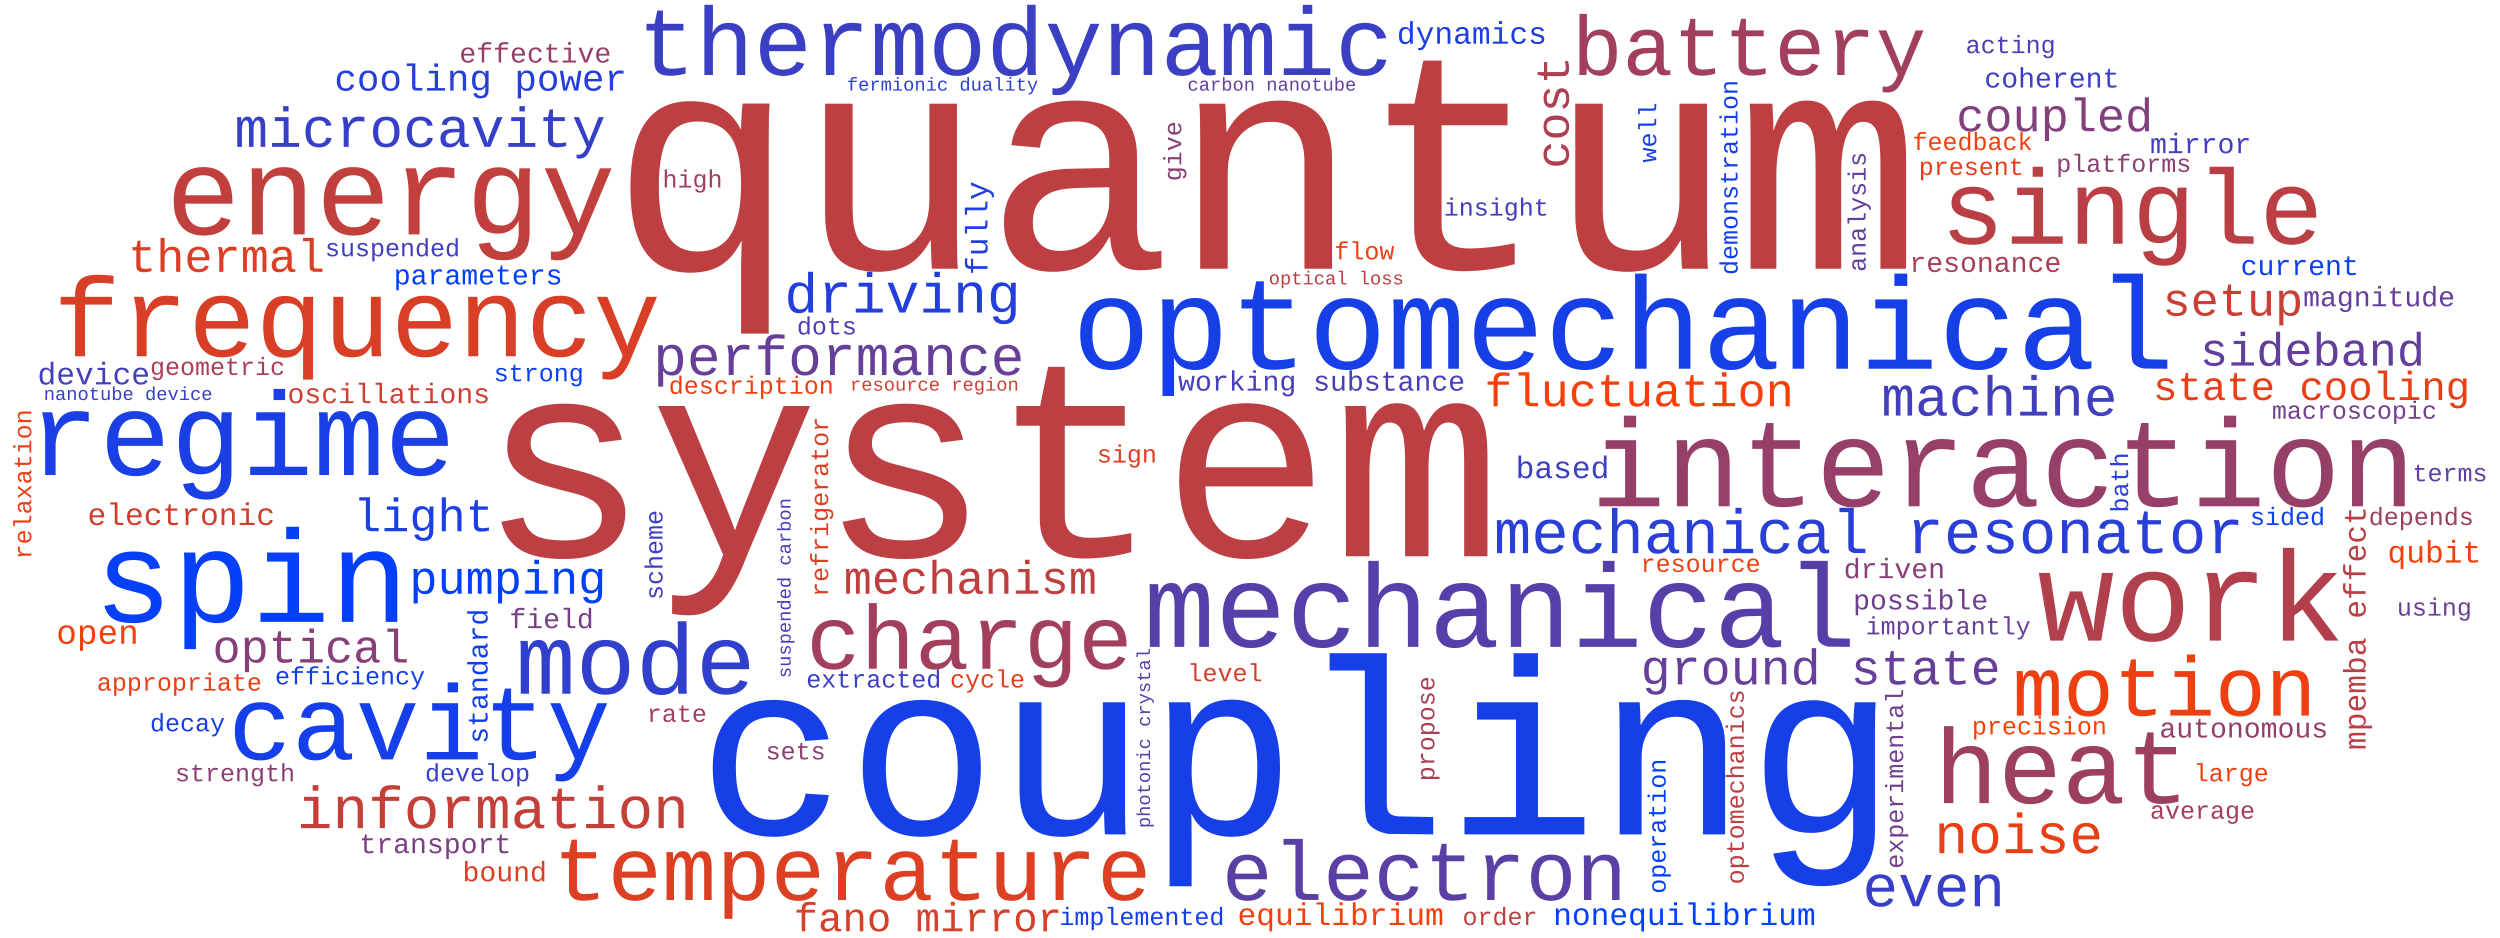
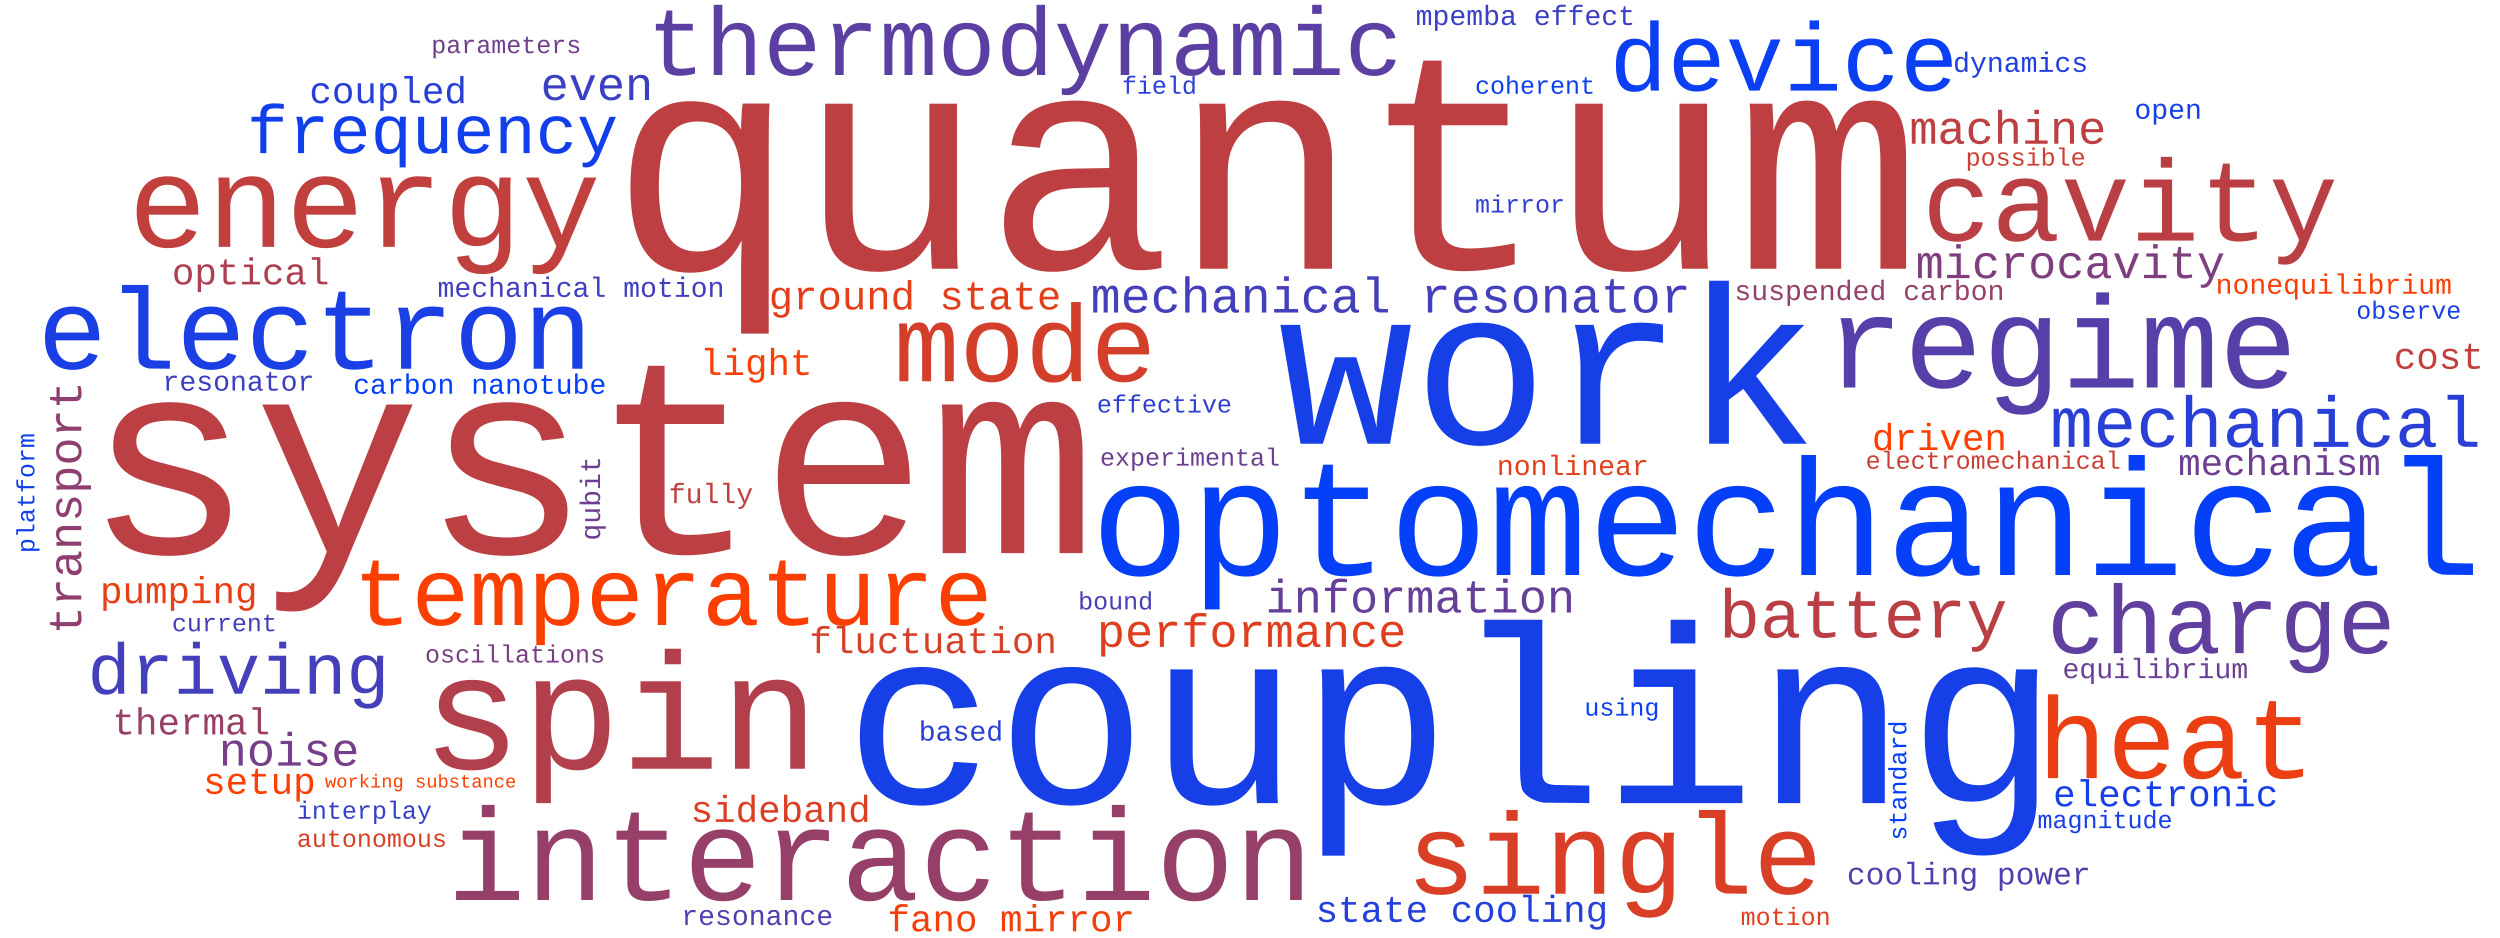
<svg xmlns="http://www.w3.org/2000/svg" width="800" height="300">
  <style>text{font-family:'Liberation Mono';font-weight:normal;font-style:normal;}</style>
  <rect width="100%" height="100%" style="fill:#ffffff00" />
  <text transform="translate(195,86)" font-size="100" style="fill:#BD3F41FF">quantum</text>
-   <text transform="translate(153,178)" font-size="91" style="fill:#BB3F43FF">system</text>
-   <text transform="translate(223,267)" font-size="80" style="fill:#163FE8FF">coupling</text>
-   <text transform="translate(343,118)" font-size="42" style="fill:#173FE7FF">optomechanical</text>
-   <text transform="translate(30,199)" font-size="42" style="fill:#063FF8FF">spin</text>
-   <text transform="translate(652,205)" font-size="41" style="fill:#B23F4CFF">work</text>
-   <text transform="translate(509,162)" font-size="40" style="fill:#963F68FF">interaction</text>
-   <text transform="translate(53,75)" font-size="40" style="fill:#C13F3DFF">energy</text>
-   <text transform="translate(366,207)" font-size="38" style="fill:#563FA8FF">mechanical</text>
-   <text transform="translate(9,152)" font-size="38" style="fill:#1A3FE4FF">regime</text>
-   <text transform="translate(17,114)" font-size="36" style="fill:#D83F26FF">frequency</text>
-   <text transform="translate(621,78)" font-size="34" style="fill:#BA3F44FF">single</text>
-   <text transform="translate(73,243)" font-size="34" style="fill:#143FEAFF">cavity</text>
-   <text transform="translate(619,257)" font-size="34" style="fill:#9D3F61FF">heat</text>
-   <text transform="translate(165,222)" font-size="32" style="fill:#313FCDFF">mode</text>
-   <text transform="translate(204,24)" font-size="31" style="fill:#3A3FC4FF">thermodynamic</text>
-   <text transform="translate(177,288)" font-size="29" style="fill:#DC3F22FF">temperature</text>
-   <text transform="translate(258,214)" font-size="29" style="fill:#A23F5CFF">charge</text>
-   <text transform="translate(391,288)" font-size="27" style="fill:#5A3FA4FF">electron</text>
-   <text transform="translate(644,229)" font-size="27" style="fill:#EE3F10FF">motion</text>
-   <text transform="translate(503,24)" font-size="27" style="fill:#A13F5DFF">battery</text>
-   <text transform="translate(478,177)" font-size="20" style="fill:#293FD5FF">mechanical resonator</text>
-   <text transform="translate(596,290)" font-size="19" style="fill:#383FC6FF">even</text>
-   <text transform="translate(95,265)" font-size="19" style="fill:#C53F39FF">information</text>
-   <text transform="translate(209,120)" font-size="18" style="fill:#663F98FF">performance</text>
-   <text transform="translate(75,47)" font-size="18" style="fill:#363FC8FF">microcavity</text>
-   <text transform="translate(619,273)" font-size="18" style="fill:#E93F15FF">noise</text>
-   <text transform="translate(251,100)" font-size="18" style="fill:#233FDBFF">driving</text>
-   <text transform="translate(602,133)" font-size="18" style="fill:#423FBCFF">machine</text>
-   <text transform="translate(525,219)" font-size="16" style="fill:#653F99FF">ground state</text>
-   <text transform="translate(626,42)" font-size="15" style="fill:#813F7DFF">coupled</text>
-   <text transform="translate(41,87)" font-size="15" style="fill:#DB3F23FF">thermal</text>
-   <text transform="translate(692,101)" font-size="15" style="fill:#C93F35FF">setup</text>
-   <text transform="translate(704,117)" font-size="15" style="fill:#623F9CFF">sideband</text>
-   <text transform="translate(68,212)" font-size="15" style="fill:#863F78FF">optical</text>
-   <text transform="translate(502,54) rotate(-90)" font-size="15" style="fill:#AD3F51FF">cost</text>
-   <text transform="translate(270,190)" font-size="15" style="fill:#BF3F3FFF">mechanism</text>
-   <text transform="translate(113,170)" font-size="15" style="fill:#1C3FE2FF">light</text>
-   <text transform="translate(131,190)" font-size="15" style="fill:#003FFEFF">pumping</text>
-   <text transform="translate(475,130)" font-size="15" style="fill:#F73F07FF">fluctuation</text>
-   <text transform="translate(689,128)" font-size="13" style="fill:#E83F16FF">state cooling</text>
-   <text transform="translate(254,298)" font-size="13" style="fill:#D63F28FF">fano mirror</text>
-   <text transform="translate(107,29)" font-size="12" style="fill:#263FD8FF">cooling power</text>
-   <text transform="translate(18,206)" font-size="11" style="fill:#F33F0BFF">open</text>
-   <text transform="translate(497,296)" font-size="10" style="fill:#003FFEFF">nonequilibrium</text>
-   <text transform="translate(447,14)" font-size="10" style="fill:#1C3FE2FF">dynamics</text>
-   <text transform="translate(485,153)" font-size="10" style="fill:#3D3FC1FF">based</text>
-   <text transform="translate(396,296)" font-size="10" style="fill:#F13F0DFF">equilibrium</text>
-   <text transform="translate(28,168)" font-size="10" style="fill:#D03F2EFF">electronic</text>
-   <text transform="translate(316,88) rotate(-90)" font-size="10" style="fill:#203FDEFF">fully</text>
-   <text transform="translate(12,123)" font-size="10" style="fill:#433FBBFF">device</text>
-   <text transform="translate(764,180)" font-size="10" style="fill:#F53F09FF">qubit</text>
-   <text transform="translate(757,240) rotate(-90)" font-size="10" style="fill:#BA3F44FF">mpemba effect</text>
-   <text transform="translate(737,98)" font-size="9" style="fill:#653F99FF">magnitude</text>
-   <text transform="translate(593,195)" font-size="9" style="fill:#6F3F8FFF">possible</text>
-   <text transform="translate(688,49)" font-size="9" style="fill:#3F3FBFFF">mirror</text>
-   <text transform="translate(147,20)" font-size="9" style="fill:#963F68FF">effective</text>
-   <text transform="translate(126,91)" font-size="9" style="fill:#013FFDFF">parameters</text>
-   <text transform="translate(635,28)" font-size="9" style="fill:#3A3FC4FF">coherent</text>
-   <text transform="translate(156,238) rotate(-90)" font-size="9" style="fill:#123FECFF">standard</text>
-   <text transform="translate(115,273)" font-size="9" style="fill:#7B3F83FF">transport</text>
-   <text transform="translate(691,236)" font-size="9" style="fill:#923F6CFF">autonomous</text>
-   <text transform="translate(92,129)" font-size="9" style="fill:#CD3F31FF">oscillations</text>
-   <text transform="translate(611,87)" font-size="9" style="fill:#A83F56FF">resonance</text>
-   <text transform="translate(163,201)" font-size="9" style="fill:#773F87FF">field</text>
-   <text transform="translate(717,88)" font-size="9" style="fill:#0F3FEFFF">current</text>
-   <text transform="translate(148,282)" font-size="9" style="fill:#DB3F23FF">bound</text>
-   <text transform="translate(590,185)" font-size="9" style="fill:#883F76FF">driven</text>
-   <text transform="translate(377,125)" font-size="9" style="fill:#473FB7FF">working substance</text>
-   <text transform="translate(727,134)" font-size="8" style="fill:#703F8EFF">macroscopic</text>
-   <text transform="translate(48,234)" font-size="8" style="fill:#183FE6FF">decay</text>
-   <text transform="translate(380,218)" font-size="8" style="fill:#D53F29FF">level</text>
-   <text transform="translate(681,164) rotate(-90)" font-size="8" style="fill:#2A3FD4FF">bath</text>
-   <text transform="translate(351,148)" font-size="8" style="fill:#DC3F22FF">sign</text>
-   <text transform="translate(597,87) rotate(-90)" font-size="8" style="fill:#603F9EFF">analysis</text>
-   <text transform="translate(10,179) rotate(-90)" font-size="8" style="fill:#EC3F12FF">relaxation</text>
-   <text transform="translate(767,197)" font-size="8" style="fill:#6B3F93FF">using</text>
-   <text transform="translate(459,250) rotate(-90)" font-size="8" style="fill:#A83F56FF">propose</text>
-   <text transform="translate(255,107)" font-size="8" style="fill:#4B3FB3FF">dots</text>
-   <text transform="translate(558,283) rotate(-90)" font-size="8" style="fill:#BB3F43FF">optomechanics</text>
-   <text transform="translate(720,168)" font-size="8" style="fill:#0E3FF0FF">sided</text>
-   <text transform="translate(31,221)" font-size="8" style="fill:#EA3F14FF">appropriate</text>
-   <text transform="translate(612,48)" font-size="8" style="fill:#F43F0AFF">feedback</text>
-   <text transform="translate(88,219)" font-size="8" style="fill:#113FEDFF">efficiency</text>
-   <text transform="translate(597,203)" font-size="8" style="fill:#663F98FF">importantly</text>
-   <text transform="translate(212,192) rotate(-90)" font-size="8" style="fill:#3E3FC0FF">scheme</text>
-   <text transform="translate(339,296)" font-size="8" style="fill:#143FEAFF">implemented</text>
-   <text transform="translate(525,183)" font-size="8" style="fill:#EE3F10FF">resource</text>
-   <text transform="translate(258,220)" font-size="8" style="fill:#3C3FC2FF">extracted</text>
-   <text transform="translate(688,262)" font-size="8" style="fill:#A43F5AFF">average</text>
-   <text transform="translate(702,250)" font-size="8" style="fill:#EE3F10FF">large</text>
-   <text transform="translate(631,235)" font-size="8" style="fill:#FE3F00FF">precision</text>
-   <text transform="translate(378,58) rotate(-90)" font-size="8" style="fill:#893F75FF">give</text>
-   <text transform="translate(214,126)" font-size="8" style="fill:#ED3F11FF">description</text>
-   <text transform="translate(772,154)" font-size="8" style="fill:#5E3FA0FF">terms</text>
-   <text transform="translate(758,168)" font-size="8" style="fill:#9B3F63FF">depends</text>
-   <text transform="translate(533,286) rotate(-90)" font-size="8" style="fill:#013FFDFF">operation</text>
-   <text transform="translate(427,83)" font-size="8" style="fill:#ED3F11FF">flow</text>
-   <text transform="translate(462,69)" font-size="8" style="fill:#433FBBFF">insight</text>
-   <text transform="translate(245,243)" font-size="8" style="fill:#8D3F71FF">sets</text>
-   <text transform="translate(136,250)" font-size="8" style="fill:#353FC9FF">develop</text>
-   <text transform="translate(207,231)" font-size="8" style="fill:#A13F5DFF">rate</text>
-   <text transform="translate(104,82)" font-size="8" style="fill:#403FBEFF">suspended</text>
-   <text transform="translate(530,52) rotate(-90)" font-size="8" style="fill:#173FE7FF">well</text>
-   <text transform="translate(158,122)" font-size="8" style="fill:#0B3FF3FF">strong</text>
-   <text transform="translate(212,60)" font-size="8" style="fill:#A23F5CFF">high</text>
-   <text transform="translate(609,278) rotate(-90)" font-size="8" style="fill:#703F8EFF">experimental</text>
-   <text transform="translate(556,88) rotate(-90)" font-size="8" style="fill:#133FEBFF">demonstration</text>
-   <text transform="translate(658,55)" font-size="8" style="fill:#8B3F73FF">platforms</text>
-   <text transform="translate(56,250)" font-size="8" style="fill:#8C3F72FF">strength</text>
-   <text transform="translate(629,17)" font-size="8" style="fill:#4E3FB0FF">acting</text>
-   <text transform="translate(614,56)" font-size="8" style="fill:#E53F19FF">present</text>
-   <text transform="translate(48,120)" font-size="8" style="fill:#AA3F54FF">geometric</text>
-   <text transform="translate(304,220)" font-size="8" style="fill:#E13F1DFF">cycle</text>
-   <text transform="translate(468,296)" font-size="8" style="fill:#BF3F3FFF">order</text>
-   <text transform="translate(265,191) rotate(-90)" font-size="8" style="fill:#DC3F22FF">refrigerator</text>
-   <text transform="translate(271,29)" font-size="6" style="fill:#2D3FD1FF">fermionic duality</text>
-   <text transform="translate(406,91)" font-size="6" style="fill:#BB3F43FF">optical loss</text>
-   <text transform="translate(272,125)" font-size="6" style="fill:#CC3F32FF">resource region</text>
-   <text transform="translate(253,217) rotate(-90)" font-size="6" style="fill:#443FBAFF">suspended carbon</text>
-   <text transform="translate(380,29)" font-size="6" style="fill:#613F9DFF">carbon nanotube</text>
-   <text transform="translate(14,128)" font-size="6" style="fill:#383FC6FF">nanotube device</text>
-   <text transform="translate(368,265) rotate(-90)" font-size="6" style="fill:#593FA5FF">photonic crystal</text>
+   <text transform="translate(27,177)" font-size="90" style="fill:#BB3F43FF">system</text>
+   <text transform="translate(270,257)" font-size="81" style="fill:#163FE8FF">coupling</text>
+   <text transform="translate(409,142)" font-size="72" style="fill:#173FE7FF">work</text>
+   <text transform="translate(349,184)" font-size="53" style="fill:#063FF8FF">optomechanical</text>
+   <text transform="translate(135,246)" font-size="53" style="fill:#B23F4CFF">spin</text>
+   <text transform="translate(143,288)" font-size="42" style="fill:#963F68FF">interaction</text>
+   <text transform="translate(41,79)" font-size="42" style="fill:#C13F3DFF">energy</text>
+   <text transform="translate(584,124)" font-size="42" style="fill:#563FA8FF">regime</text>
+   <text transform="translate(12,118)" font-size="37" style="fill:#1A3FE4FF">electron</text>
+   <text transform="translate(450,286)" font-size="37" style="fill:#D83F26FF">single</text>
+   <text transform="translate(615,77)" font-size="37" style="fill:#BA3F44FF">cavity</text>
+   <text transform="translate(652,249)" font-size="37" style="fill:#EB3F13FF">heat</text>
+   <text transform="translate(286,122)" font-size="35" style="fill:#D33F2BFF">mode</text>
+   <text transform="translate(207,24)" font-size="31" style="fill:#5C3FA2FF">thermodynamic</text>
+   <text transform="translate(515,29)" font-size="31" style="fill:#0B3FF3FF">device</text>
+   <text transform="translate(113,200)" font-size="31" style="fill:#FB3F03FF">temperature</text>
+   <text transform="translate(655,209)" font-size="31" style="fill:#603F9EFF">charge</text>
+   <text transform="translate(656,143)" font-size="23" style="fill:#293FD5FF">mechanical</text>
+   <text transform="translate(28,222)" font-size="23" style="fill:#443FBAFF">driving</text>
+   <text transform="translate(79,49)" font-size="22" style="fill:#123FECFF">frequency</text>
+   <text transform="translate(550,204)" font-size="22" style="fill:#B93F45FF">battery</text>
+   <text transform="translate(349,100)" font-size="16" style="fill:#443FBAFF">mechanical resonator</text>
+   <text transform="translate(26,203) rotate(-90)" font-size="15" style="fill:#8E3F70FF">transport</text>
+   <text transform="translate(173,32)" font-size="15" style="fill:#3A3FC4FF">even</text>
+   <text transform="translate(405,196)" font-size="15" style="fill:#663F98FF">information</text>
+   <text transform="translate(351,207)" font-size="15" style="fill:#DF3F1FFF">performance</text>
+   <text transform="translate(613,89)" font-size="15" style="fill:#7F3F7FFF">microcavity</text>
+   <text transform="translate(70,245)" font-size="15" style="fill:#753F89FF">noise</text>
+   <text transform="translate(611,46)" font-size="15" style="fill:#BD3F41FF">machine</text>
+   <text transform="translate(246,99)" font-size="13" style="fill:#E43F1AFF">ground state</text>
+   <text transform="translate(599,144)" font-size="12" style="fill:#FE3F00FF">driven</text>
+   <text transform="translate(657,258)" font-size="12" style="fill:#173FE7FF">electronic</text>
+   <text transform="translate(99,33)" font-size="12" style="fill:#263FD8FF">coupled</text>
+   <text transform="translate(36,235)" font-size="12" style="fill:#983F66FF">thermal</text>
+   <text transform="translate(65,254)" font-size="12" style="fill:#FE3F00FF">setup</text>
+   <text transform="translate(221,263)" font-size="12" style="fill:#DB3F23FF">sideband</text>
+   <text transform="translate(55,91)" font-size="12" style="fill:#AD3F51FF">optical</text>
+   <text transform="translate(766,118)" font-size="12" style="fill:#C33F3BFF">cost</text>
+   <text transform="translate(697,152)" font-size="12" style="fill:#6E3F90FF">mechanism</text>
+   <text transform="translate(224,120)" font-size="12" style="fill:#F73F07FF">light</text>
+   <text transform="translate(32,193)" font-size="12" style="fill:#E83F16FF">pumping</text>
+   <text transform="translate(259,209)" font-size="12" style="fill:#D63F28FF">fluctuation</text>
+   <text transform="translate(421,295)" font-size="12" style="fill:#263FD8FF">state cooling</text>
+   <text transform="translate(284,298)" font-size="12" style="fill:#F33F0BFF">fano mirror</text>
+   <text transform="translate(591,283)" font-size="10" style="fill:#523FACFF">cooling power</text>
+   <text transform="translate(479,152)" font-size="9" style="fill:#E03F1EFF">nonlinear</text>
+   <text transform="translate(52,125)" font-size="9" style="fill:#3D3FC1FF">resonator</text>
+   <text transform="translate(683,38)" font-size="9" style="fill:#153FE9FF">open</text>
+   <text transform="translate(709,94)" font-size="9" style="fill:#F93F05FF">nonequilibrium</text>
+   <text transform="translate(625,23)" font-size="9" style="fill:#203FDEFF">dynamics</text>
+   <text transform="translate(294,237)" font-size="9" style="fill:#2A3FD4FF">based</text>
+   <text transform="translate(660,217)" font-size="9" style="fill:#6B3F93FF">equilibrium</text>
+   <text transform="translate(214,161)" font-size="9" style="fill:#C03F3EFF">fully</text>
+   <text transform="translate(218,296)" font-size="9" style="fill:#4F3FAFFF">resonance</text>
+   <text transform="translate(192,173) rotate(-90)" font-size="9" style="fill:#6F3F8FFF">qubit</text>
+   <text transform="translate(140,95)" font-size="9" style="fill:#3F3FBFFF">mechanical motion</text>
+   <text transform="translate(555,96)" font-size="9" style="fill:#963F68FF">suspended carbon</text>
+   <text transform="translate(113,126)" font-size="9" style="fill:#013FFDFF">carbon nanotube</text>
+   <text transform="translate(453,8)" font-size="9" style="fill:#3A3FC4FF">mpemba effect</text>
+   <text transform="translate(11,177) rotate(-90)" font-size="8" style="fill:#123FECFF">platform</text>
+   <text transform="translate(95,262)" font-size="8" style="fill:#363FC8FF">interplay</text>
+   <text transform="translate(557,296)" font-size="8" style="fill:#E13F1DFF">motion</text>
+   <text transform="translate(597,150)" font-size="8" style="fill:#C83F36FF">electromechanical</text>
+   <text transform="translate(754,102)" font-size="8" style="fill:#183FE6FF">observe</text>
+   <text transform="translate(352,149)" font-size="8" style="fill:#6C3F92FF">experimental</text>
+   <text transform="translate(507,229)" font-size="8" style="fill:#0D3FF1FF">using</text>
+   <text transform="translate(652,265)" font-size="8" style="fill:#193FE5FF">magnitude</text>
+   <text transform="translate(629,53)" font-size="8" style="fill:#CC3F32FF">possible</text>
+   <text transform="translate(472,68)" font-size="8" style="fill:#303FCEFF">mirror</text>
+   <text transform="translate(351,132)" font-size="8" style="fill:#2E3FD0FF">effective</text>
+   <text transform="translate(138,17)" font-size="8" style="fill:#703F8EFF">parameters</text>
+   <text transform="translate(472,30)" font-size="8" style="fill:#0C3FF2FF">coherent</text>
+   <text transform="translate(610,269) rotate(-90)" font-size="8" style="fill:#033FFBFF">standard</text>
+   <text transform="translate(95,271)" font-size="8" style="fill:#D83F26FF">autonomous</text>
+   <text transform="translate(136,212)" font-size="8" style="fill:#7A3F84FF">oscillations</text>
+   <text transform="translate(359,30)" font-size="8" style="fill:#293FD5FF">field</text>
+   <text transform="translate(55,202)" font-size="8" style="fill:#433FBBFF">current</text>
+   <text transform="translate(345,195)" font-size="8" style="fill:#483FB6FF">bound</text>
+   <text transform="translate(104,252)" font-size="6" style="fill:#FD3F01FF">working substance</text>
</svg>
